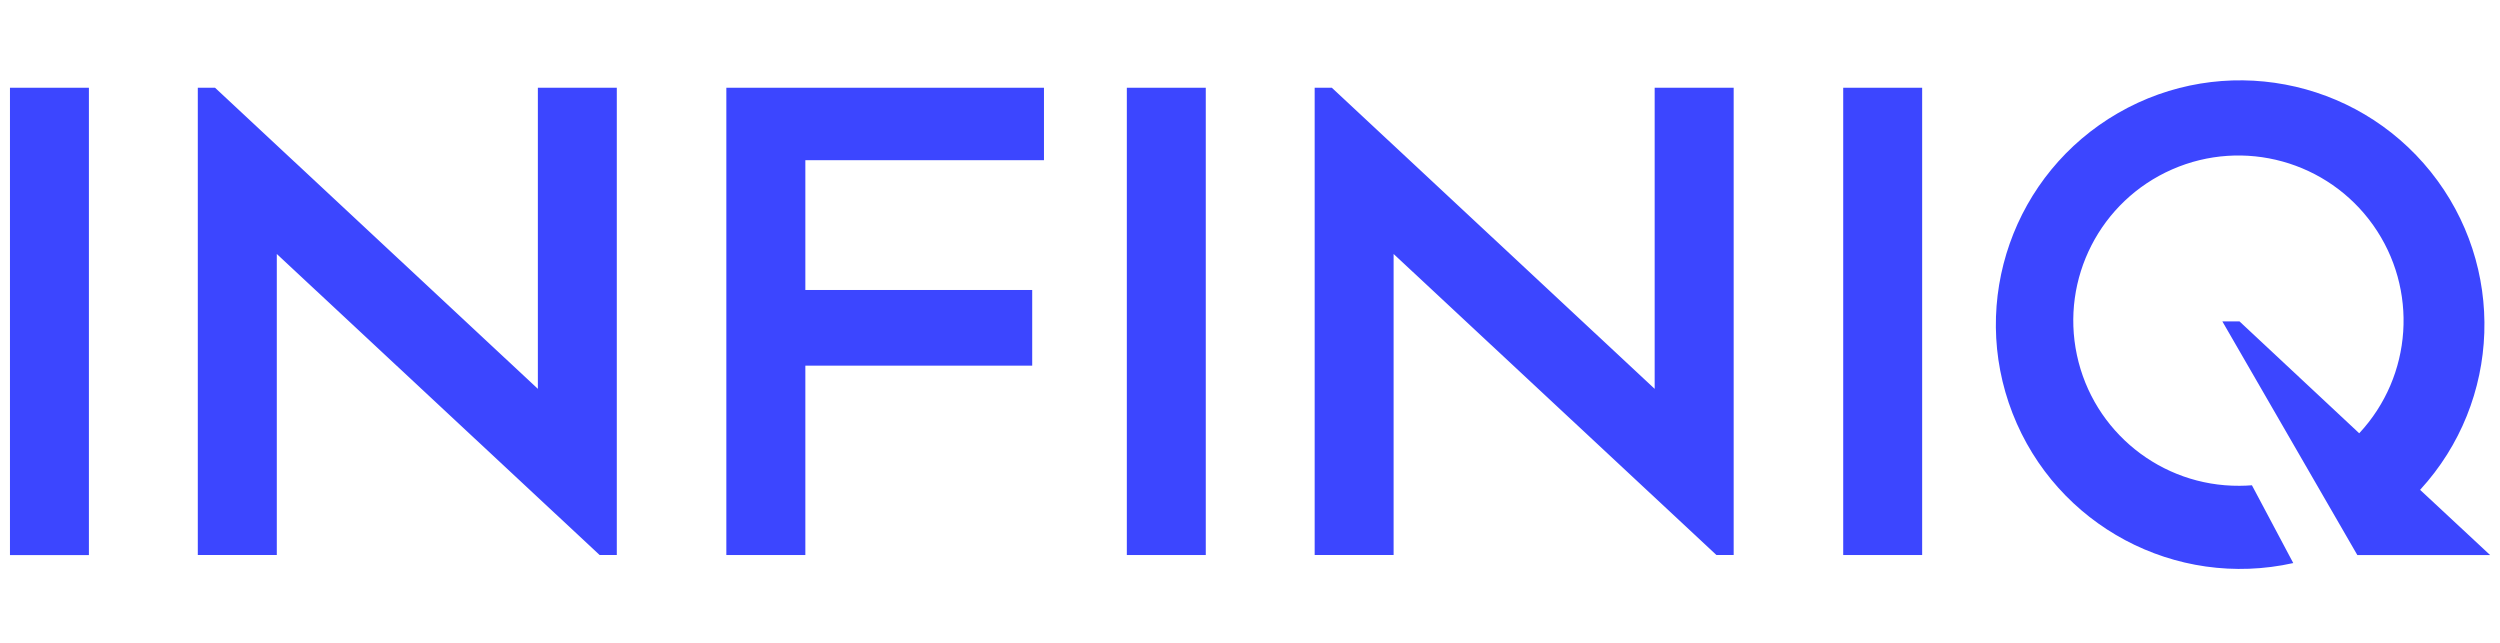
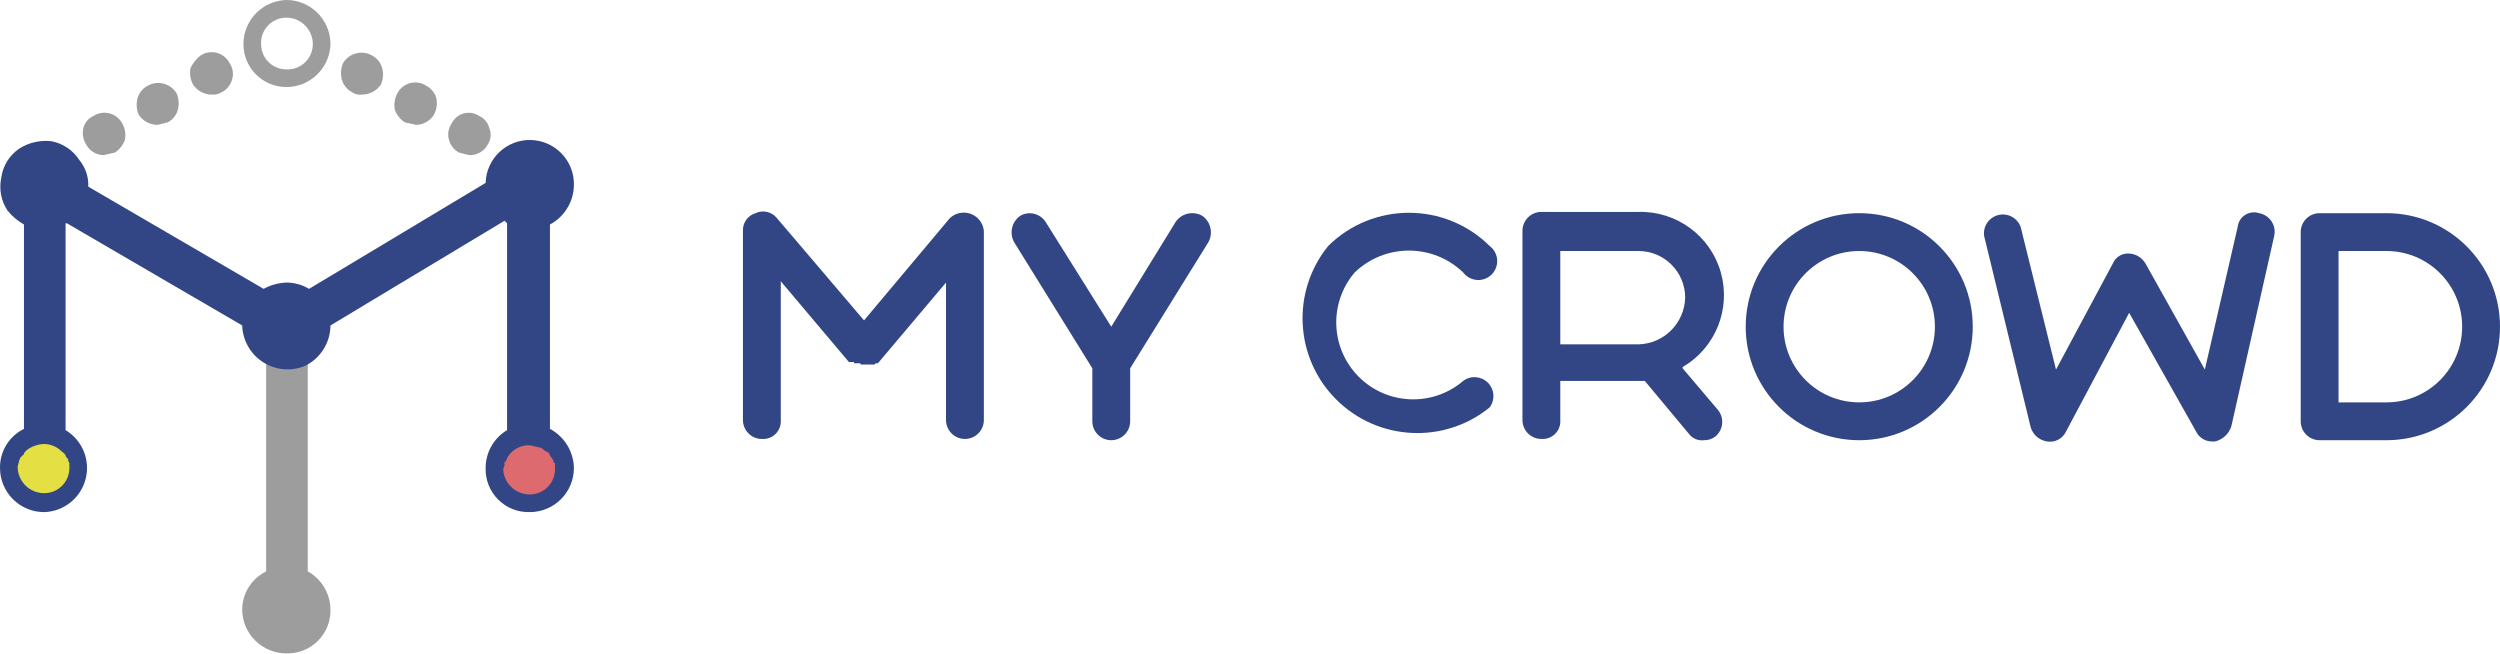
- <svg xmlns="http://www.w3.org/2000/svg" id="레이어_1" data-name="레이어 1" viewBox="0 0 388.9 100">
+ <svg xmlns="http://www.w3.org/2000/svg" id="레이어_1" data-name="레이어 1" viewBox="0 0 198.2 51.8">
  <defs>
-     <style>.cls-1{fill:#3c46ff;}.cls-2{fill:none;}</style>
+     <style>.cls-1{fill:#324685;}.cls-2{fill:#9d9d9e;}.cls-3{fill:#e4e043;}.cls-4{fill:#dd6a6f;}</style>
  </defs>
-   <polyline class="cls-1" points="1.55 86.35 13.83 86.35 13.83 13.65 1.55 13.65" />
-   <rect class="cls-1" x="175.29" y="13.65" width="12.28" height="72.69" />
-   <rect class="cls-1" x="286.73" y="13.65" width="12.28" height="72.69" />
-   <polygon class="cls-1" points="112.99 86.34 125.28 86.34 125.28 56.88 160.57 56.88 160.57 45.11 125.28 45.11 125.28 24.92 162.4 24.92 162.4 13.65 112.99 13.65 112.99 86.34" />
-   <polygon class="cls-1" points="257.4 60.49 207.18 13.65 204.51 13.65 204.51 86.34 216.79 86.34 216.79 39.51 267.01 86.34 269.69 86.34 269.69 13.65 257.4 13.65 257.4 60.49" />
-   <polygon class="cls-1" points="83.67 60.49 33.45 13.65 30.77 13.65 30.77 86.34 43.06 86.34 43.06 39.51 93.28 86.34 95.95 86.34 95.95 13.65 83.67 13.65 83.67 60.49" />
-   <path class="cls-1" d="M348.38,50h-2.67l21,36.35h20.66L376.47,76.2a38,38,0,1,0-19.73,11.39l-6.43-12.1c-.64.05-1.28.08-1.93.08A25.69,25.69,0,1,1,367,67.4Z" />
-   <polyline class="cls-2" points="1.55 88.5 387.35 88.5 387.35 11.5 1.55 11.5" />
+   <path class="cls-1" d="M75,33.4v-11l-5.4,6.4h-.2a.1.1,0,0,1-.1.1h-1a.1.1,0,0,1-.1-.1h-.4c-.1,0-.1,0-.1-.1h-.4l-5.4-6.4v11a1.4,1.4,0,0,1-1.5,1.5,1.5,1.5,0,0,1-1.5-1.5v-15a1.4,1.4,0,0,1,1-1.4,1.4,1.4,0,0,1,1.7.4l6.9,8.1,6.8-8.1a1.6,1.6,0,0,1,2.7,1v15a1.5,1.5,0,1,1-3,0Z" transform="translate(0)" />
+   <path class="cls-1" d="M86.6,33.4V29.2l-6.2-10a1.6,1.6,0,0,1,.5-2.1,1.5,1.5,0,0,1,2,.5l5.2,8.3,5.1-8.3a1.6,1.6,0,0,1,2.1-.5,1.6,1.6,0,0,1,.5,2.1l-6.2,10v4.2a1.5,1.5,0,1,1-3,0Z" transform="translate(0)" />
+   <path class="cls-1" d="M107.4,21.6a6.1,6.1,0,0,0,8.6,8.6,1.5,1.5,0,0,1,2.1,2.1,9.1,9.1,0,0,1-12.8-12.8,9.1,9.1,0,0,1,12.8,0,1.5,1.5,0,1,1-2.1,2.1A6.2,6.2,0,0,0,107.4,21.6Z" transform="translate(0)" />
+   <path class="cls-1" d="M133.4,29.2l2.8,3.3a1.5,1.5,0,0,1-.2,2.1,1.4,1.4,0,0,1-.9.3,1.3,1.3,0,0,1-1.2-.5l-3.5-4.2h-6.7v3.1a1.4,1.4,0,0,1-1.5,1.5,1.5,1.5,0,0,1-1.5-1.5v-15a1.5,1.5,0,0,1,1.5-1.5h7.7a6.6,6.6,0,0,1,3.5,12.3Zm.2-5.6a3.7,3.7,0,0,0-3.7-3.7h-6.2v7.4h6.2A3.8,3.8,0,0,0,133.6,23.6Z" transform="translate(0)" />
+   <path class="cls-1" d="M147.4,16.9a9,9,0,1,1-9,9A9,9,0,0,1,147.4,16.9Zm-6,9a6,6,0,1,0,6-6A6,6,0,0,0,141.4,25.9Z" transform="translate(0)" />
+   <path class="cls-1" d="M198.2,25.9a9,9,0,0,1-9,9h-5.3a1.5,1.5,0,0,1-1.5-1.5v-15a1.5,1.5,0,0,1,1.5-1.5h5.3A9,9,0,0,1,198.2,25.9Zm-3,0a6,6,0,0,0-6-6h-3.8v12h3.8A6,6,0,0,0,195.2,25.9Z" transform="translate(0)" />
+   <path class="cls-1" d="M175.4,35a1.4,1.4,0,0,1-1.3-.8l-5.3-9.4-5,9.4a1.4,1.4,0,0,1-1.5.8,1.6,1.6,0,0,1-1.3-1.1l-3.7-15.2a1.5,1.5,0,0,1,2.9-.7L163,29.3l4.5-8.4a1.3,1.3,0,0,1,1.3-.8h0a1.6,1.6,0,0,1,1.3.8l4.7,8.4L177.4,18a1.3,1.3,0,0,1,1.7-1.1,1.5,1.5,0,0,1,1.2,1.8l-3.4,15.1a1.8,1.8,0,0,1-1.3,1.2Z" transform="translate(0)" />
+   <path class="cls-2" d="M24.4,45.3V28.5l-.6.3a2.8,2.8,0,0,1-2.2,0l-.5-.3V45.3a3.4,3.4,0,0,0-1.9,3,3.5,3.5,0,0,0,3.5,3.5,3.4,3.4,0,0,0,3.5-3.5A3.5,3.5,0,0,0,24.4,45.3Z" transform="translate(0)" />
+   <path class="cls-2" d="M9.7,9.8a1.6,1.6,0,0,0-2.3-.6,1.4,1.4,0,0,0-.8,1,1.7,1.7,0,0,0,.2,1.2,1.6,1.6,0,0,0,1.4.9l.9-.2a2,2,0,0,0,.8-1,1.9,1.9,0,0,0-.2-1.3Z" transform="translate(0)" />
+   <path class="cls-2" d="M14,7.4a1.7,1.7,0,0,0-2.3-.6,1.6,1.6,0,0,0-.8,1A2,2,0,0,0,11,9.1a1.8,1.8,0,0,0,1.5.8l.8-.2a1.6,1.6,0,0,0,.8-1A2,2,0,0,0,14,7.4Z" transform="translate(0)" />
+   <path class="cls-2" d="M15.9,4.4a2.7,2.7,0,0,0-.8,1,2,2,0,0,0,.2,1.3,1.8,1.8,0,0,0,1.5.8,1.3,1.3,0,0,0,.8-.2,1.6,1.6,0,0,0,.8-1A1.5,1.5,0,0,0,18.2,5,1.6,1.6,0,0,0,15.9,4.4Z" transform="translate(0)" />
+   <path class="cls-2" d="M38.8,10.2a1.4,1.4,0,0,0-.8-1,1.5,1.5,0,0,0-2.2.6,1.5,1.5,0,0,0-.2,1.3,1.6,1.6,0,0,0,.8,1l.8.2a1.6,1.6,0,0,0,1.5-.9A1.3,1.3,0,0,0,38.8,10.2Z" transform="translate(0)" />
+   <path class="cls-2" d="M33.8,6.8a1.6,1.6,0,0,0-2.3.6,2,2,0,0,0-.2,1.3,2,2,0,0,0,.8,1l.9.2a1.7,1.7,0,0,0,1.4-.8,2,2,0,0,0,.2-1.3A1.6,1.6,0,0,0,33.8,6.8Z" transform="translate(0)" />
+   <path class="cls-2" d="M29.5,4.4a1.7,1.7,0,0,0-2.3.6,2,2,0,0,0-.1,1.3,1.6,1.6,0,0,0,.8,1,1.1,1.1,0,0,0,.8.2,1.8,1.8,0,0,0,1.5-.8,2,2,0,0,0,.1-1.3A1.6,1.6,0,0,0,29.5,4.4Z" transform="translate(0)" />
+   <path class="cls-1" d="M43.6,34V17.8a3.6,3.6,0,0,0,1.9-3.1,3.5,3.5,0,0,0-7-.2l-14,8.4a3.5,3.5,0,0,0-1.8-.5,4.1,4.1,0,0,0-1.8.5L7,14.8a3.1,3.1,0,0,0-.7-2.1,3.4,3.4,0,0,0-2.2-1.5,3.9,3.9,0,0,0-2.6.6A3.3,3.3,0,0,0,.1,14.1a3.4,3.4,0,0,0,.5,2.6,4.7,4.7,0,0,0,1.3,1.1V34A3.4,3.4,0,0,0,0,37.1a3.5,3.5,0,0,0,3.5,3.5,3.5,3.5,0,0,0,1.7-6.5V17.7h.1l13.9,8.1h0a3.6,3.6,0,0,0,5,3.2,3.6,3.6,0,0,0,2-3.2h0L40,17.5l.2.2V34.1a3.5,3.5,0,0,0-1.7,3A3.4,3.4,0,0,0,42,40.6a3.5,3.5,0,0,0,3.5-3.5A3.6,3.6,0,0,0,43.6,34ZM3.5,38.5a1.4,1.4,0,0,1-1.4-1.4v-.3h0v-.2h0c0-.1.1-.1.1-.2h.1a.2.2,0,0,1,.2-.2,1.1,1.1,0,0,1,.9-.4,1.8,1.8,0,0,1,1,.4c0,.1.1.1.2.2h0a.3.3,0,0,0,.1.2h0c0,.1,0,.1.1.2h0v.2A1.4,1.4,0,0,1,3.5,38.5Zm38.5,0a1.4,1.4,0,0,1-1.4-1.4v-.4a.1.1,0,0,1,.1-.1.5.5,0,0,1,.2-.4,1.6,1.6,0,0,1,1.1-.5,1.4,1.4,0,0,1,1.1.6h0a.3.3,0,0,1,.1.2h.1v.3h.1v.3A1.4,1.4,0,0,1,42,38.5Z" transform="translate(0)" />
+   <path class="cls-3" d="M5.5,36.7h0a.4.4,0,0,1-.1-.3h0c-.1-.1-.2-.2-.2-.3h0c-.1-.2-.2-.2-.3-.3a2,2,0,0,0-1.4-.6,2.4,2.4,0,0,0-1.4.5c-.1.1-.2.2-.2.3h0l-.3.3h0c0,.1-.1.2-.1.3h0c0,.1-.1.3-.1.4a2.1,2.1,0,0,0,2.1,2.1,2,2,0,0,0,2-2.1Z" transform="translate(0)" />
+   <path class="cls-4" d="M44,36.7h-.1a.4.4,0,0,0-.1-.3h0l-.2-.3h0q-.1-.3-.3-.3l-.4-.3h0l-.9-.2a2,2,0,0,0-1.5.6,1.6,1.6,0,0,0-.4.7H40v.3a.8.8,0,0,0-.1.4A2.1,2.1,0,0,0,42,39.2a2,2,0,0,0,2-2.1Zm-.6-.7Z" transform="translate(0)" />
+   <path class="cls-2" d="M22.7,0a3.5,3.5,0,0,0-3.4,3.5,3.4,3.4,0,0,0,3.4,3.4,3.5,3.5,0,0,0,3.5-3.4A3.5,3.5,0,0,0,22.7,0Zm0,5.5a2,2,0,0,1-2-2,2,2,0,0,1,2-2.1,2.1,2.1,0,0,1,2.1,2.1A2,2,0,0,1,22.7,5.5Z" transform="translate(0)" />
</svg>
